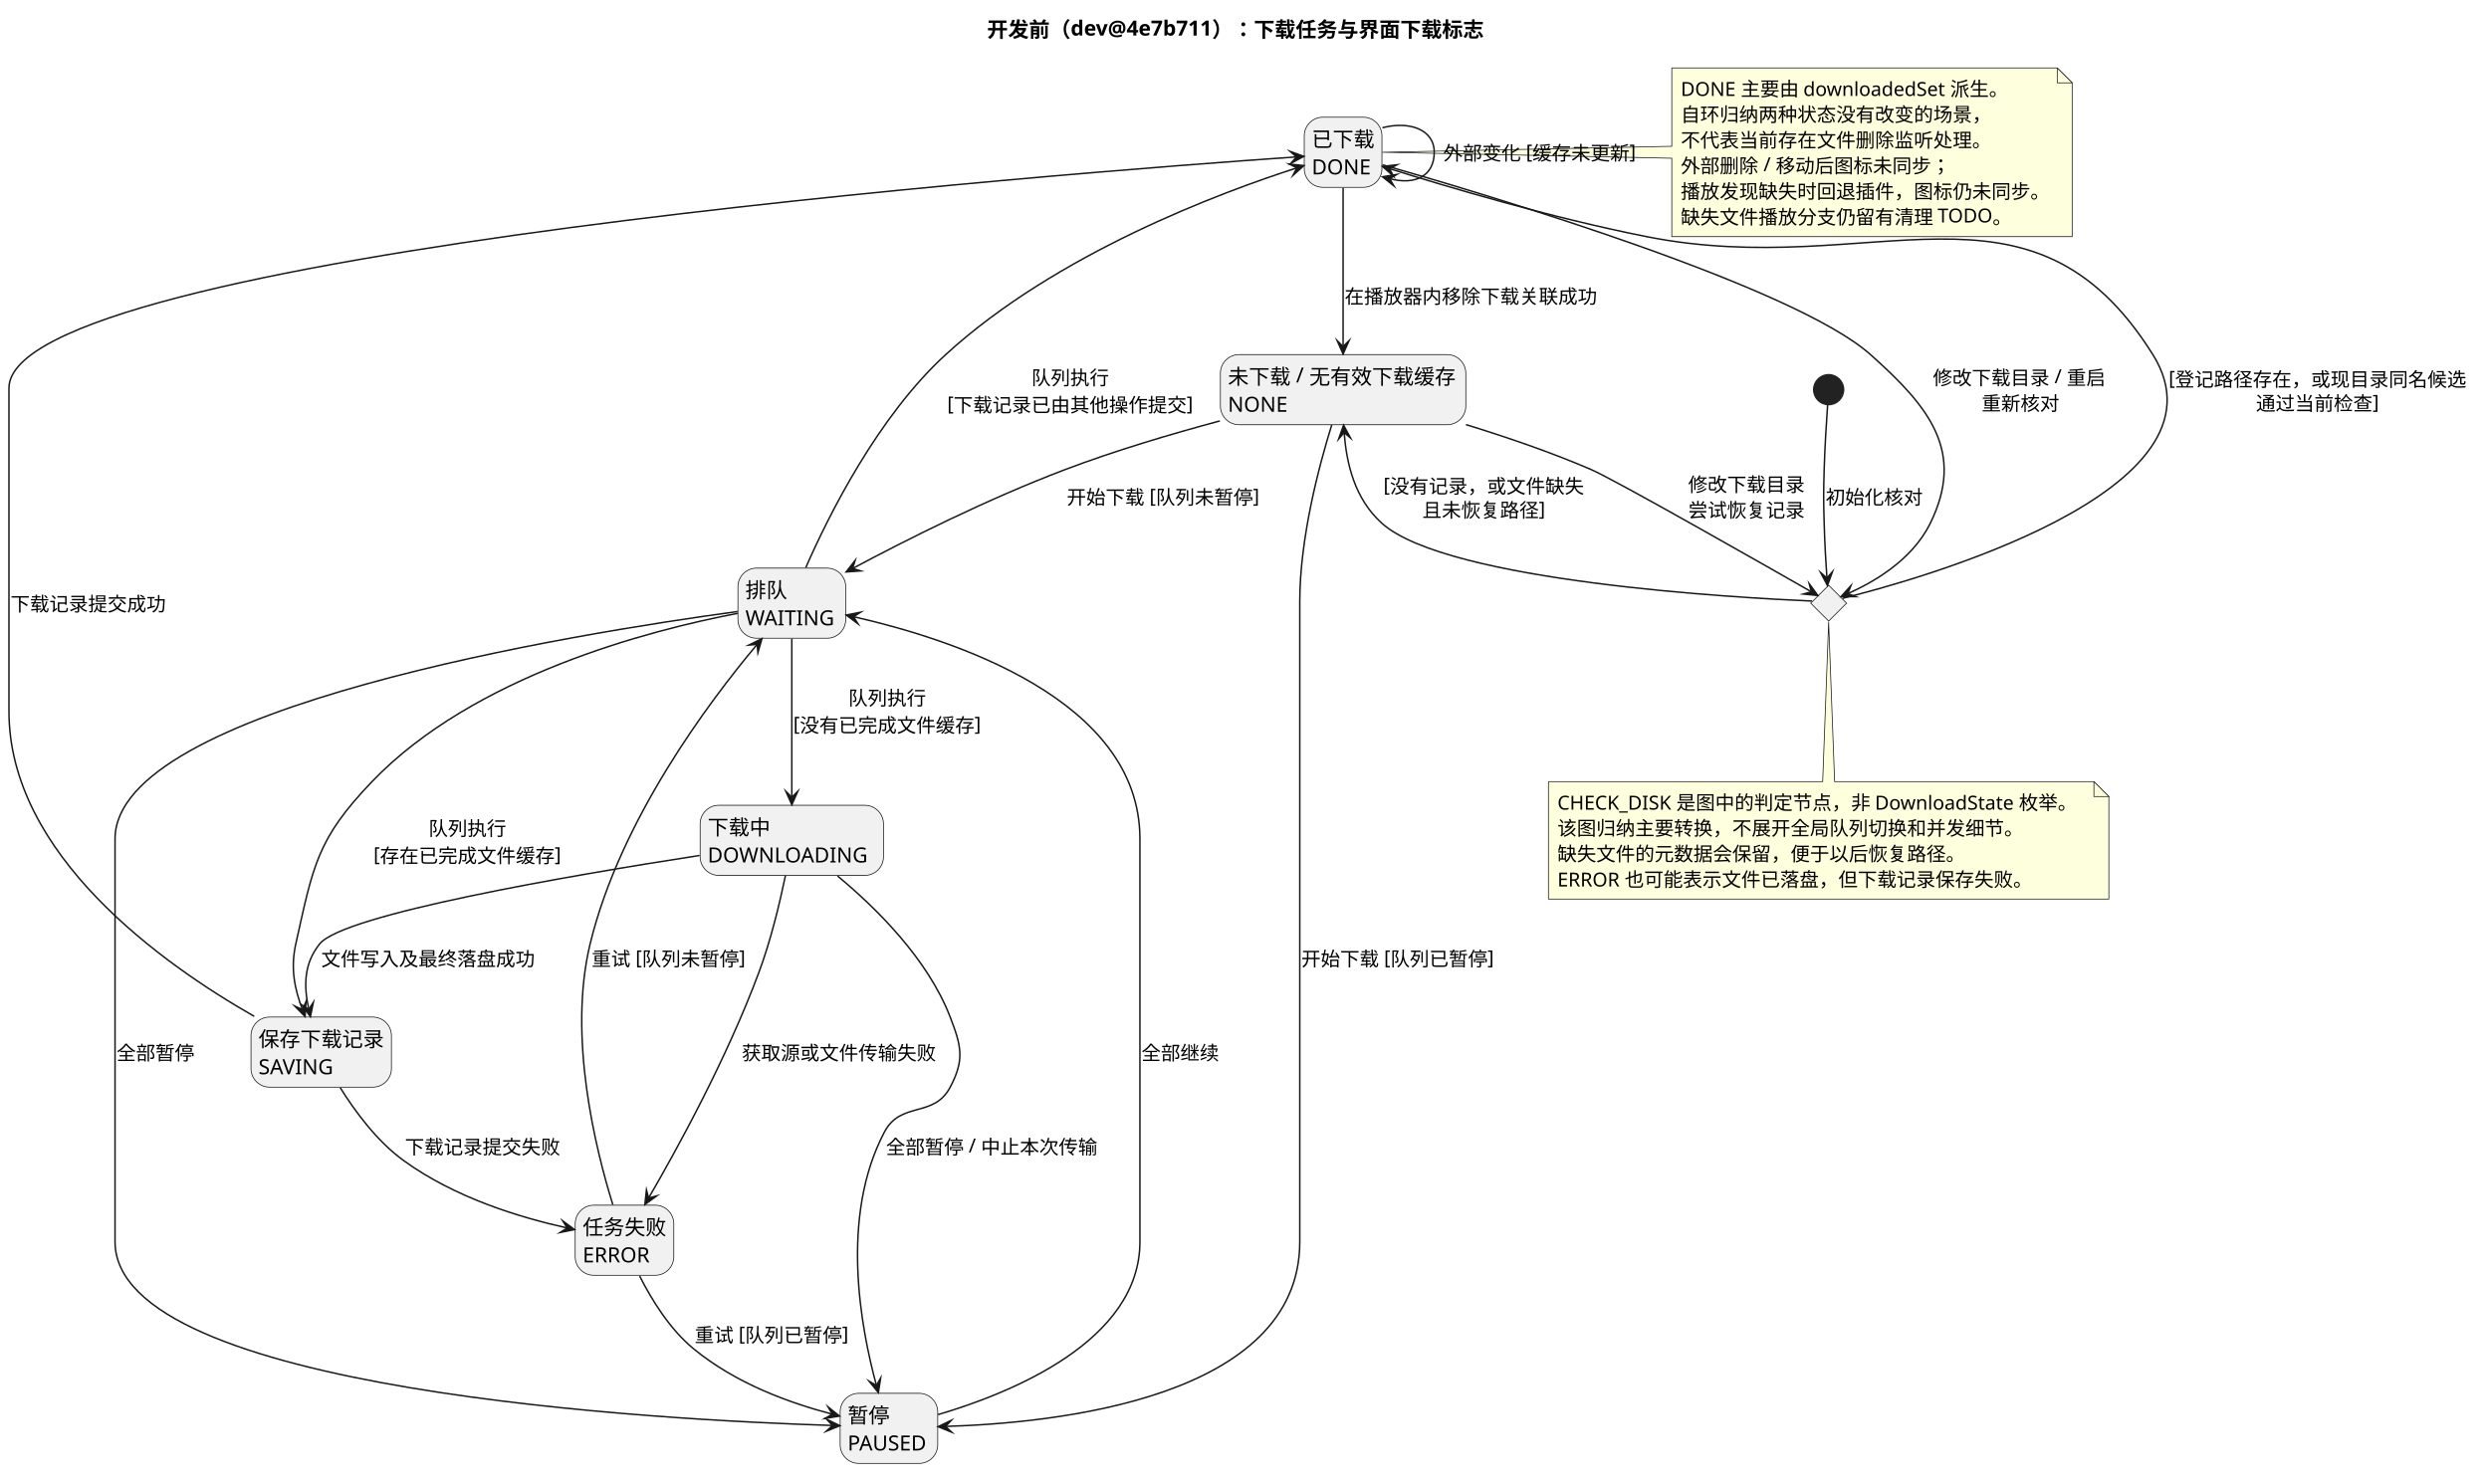
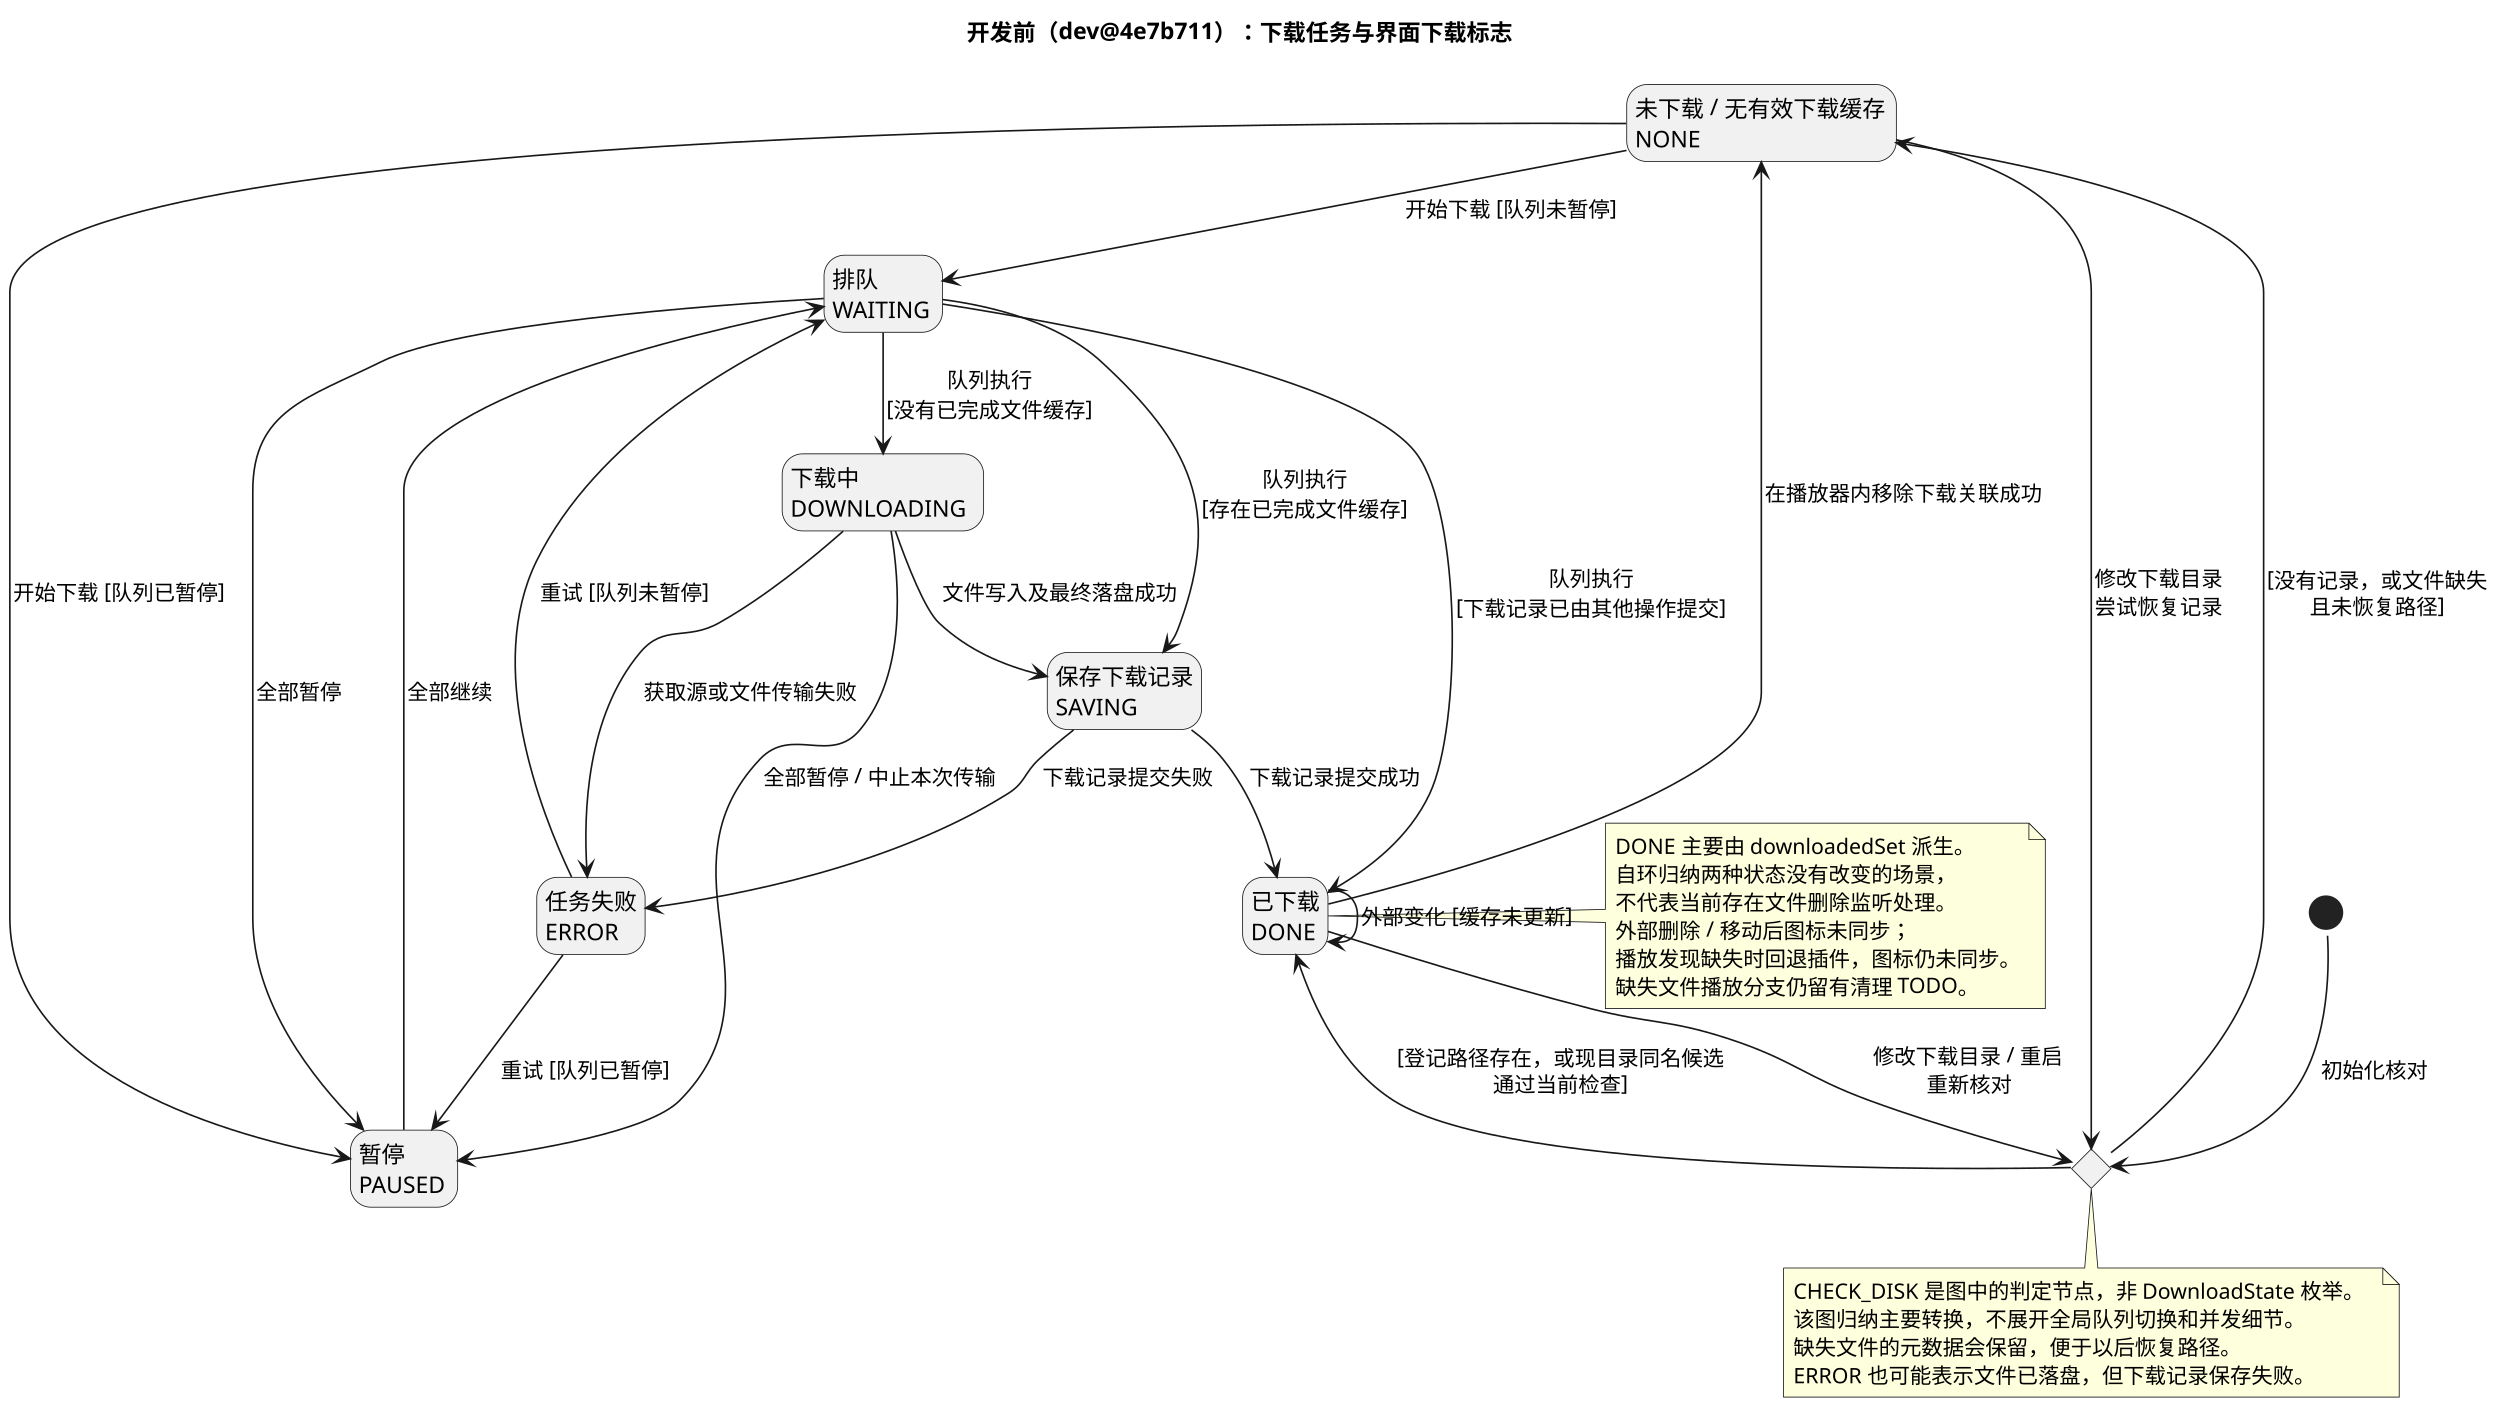
- <svg xmlns="http://www.w3.org/2000/svg" version="1.1" data-diagram-type="STATE" style="width:1666px;height:993px;background:#FFFFFF;" width="1666px" height="993px" viewBox="0 0 1666 993" zoomAndPan="magnify" preserveAspectRatio="none" contentStyleType="text/css">
+ <svg xmlns="http://www.w3.org/2000/svg" version="1.1" data-diagram-type="STATE" style="width:1523px;height:867px;background:#FFFFFF;" width="1523px" height="867px" viewBox="0 0 1523 867" zoomAndPan="magnify" preserveAspectRatio="none" contentStyleType="text/css">
  <defs />
  <g font-family="sans-serif" lengthAdjust="spacing">
    <g class="title" data-source-line="1">
-       <text x="660.66" y="24.813" fill="#000" font-size="14" textLength="338.591" font-weight="700" font-family="Microsoft YaHei">开发前（dev@4e7b711）：下载任务与界面下载标志</text>
+       <text x="588.875" y="24.813" fill="#000" font-size="14" textLength="338.591" font-weight="700" font-family="Microsoft YaHei">开发前（dev@4e7b711）：下载任务与界面下载标志</text>
    </g>
-     <rect x="816.87" y="237.418" width="164.267" height="46.955" fill="#F1F1F1" style="stroke:#181818;stroke-width:0.5;" rx="12.5" ry="12.5" />
-     <text x="821.87" y="257.231" fill="#000" font-size="14" textLength="154.267" font-family="Microsoft YaHei">未下载 / 无有效下载缓存</text>
-     <text x="821.87" y="275.709" fill="#000" font-size="14" textLength="41.87" font-family="Microsoft YaHei">NONE</text>
-     <rect x="493.93" y="380.378" width="72.146" height="46.955" fill="#F1F1F1" style="stroke:#181818;stroke-width:0.5;" rx="12.5" ry="12.5" />
-     <text x="498.93" y="400.191" fill="#000" font-size="14" textLength="28" font-family="Microsoft YaHei">排队</text>
-     <text x="498.93" y="418.669" fill="#000" font-size="14" textLength="62.146" font-family="Microsoft YaHei">WAITING</text>
-     <rect x="468.64" y="539.168" width="122.718" height="46.955" fill="#F1F1F1" style="stroke:#181818;stroke-width:0.5;" rx="12.5" ry="12.5" />
-     <text x="473.64" y="558.981" fill="#000" font-size="14" textLength="42" font-family="Microsoft YaHei">下载中</text>
-     <text x="473.64" y="577.459" fill="#000" font-size="14" textLength="112.718" font-family="Microsoft YaHei">DOWNLOADING</text>
-     <rect x="562.35" y="932.868" width="65.31" height="46.955" fill="#F1F1F1" style="stroke:#181818;stroke-width:0.5;" rx="12.5" ry="12.5" />
-     <text x="567.35" y="952.681" fill="#000" font-size="14" textLength="28" font-family="Microsoft YaHei">暂停</text>
-     <text x="567.35" y="971.159" fill="#000" font-size="14" textLength="55.31" font-family="Microsoft YaHei">PAUSED</text>
-     <rect x="168" y="680.958" width="94" height="46.955" fill="#F1F1F1" style="stroke:#181818;stroke-width:0.5;" rx="12.5" ry="12.5" />
-     <text x="173" y="700.771" fill="#000" font-size="14" textLength="84" font-family="Microsoft YaHei">保存下载记录</text>
-     <text x="173" y="719.249" fill="#000" font-size="14" textLength="53.307" font-family="Microsoft YaHei">SAVING</text>
-     <rect x="385" y="806.918" width="66" height="46.955" fill="#F1F1F1" style="stroke:#181818;stroke-width:0.5;" rx="12.5" ry="12.5" />
-     <text x="390" y="826.731" fill="#000" font-size="14" textLength="56" font-family="Microsoft YaHei">任务失败</text>
-     <text x="390" y="845.209" fill="#000" font-size="14" textLength="46.525" font-family="Microsoft YaHei">ERROR</text>
-     <rect x="873" y="78.468" width="52" height="46.955" fill="#F1F1F1" style="stroke:#181818;stroke-width:0.5;" rx="12.5" ry="12.5" />
-     <text x="878" y="98.281" fill="#000" font-size="14" textLength="42" font-family="Microsoft YaHei">已下载</text>
-     <text x="878" y="116.759" fill="#000" font-size="14" textLength="41.152" font-family="Microsoft YaHei">DONE</text>
+     <rect x="991" y="51.478" width="164.267" height="46.955" fill="#F1F1F1" style="stroke:#181818;stroke-width:0.5;" rx="12.5" ry="12.5" />
+     <text x="996" y="71.291" fill="#000" font-size="14" textLength="154.267" font-family="Microsoft YaHei">未下载 / 无有效下载缓存</text>
+     <text x="996" y="89.769" fill="#000" font-size="14" textLength="41.87" font-family="Microsoft YaHei">NONE</text>
+     <rect x="502" y="155.478" width="72.146" height="46.955" fill="#F1F1F1" style="stroke:#181818;stroke-width:0.5;" rx="12.5" ry="12.5" />
+     <text x="507" y="175.291" fill="#000" font-size="14" textLength="28" font-family="Microsoft YaHei">排队</text>
+     <text x="507" y="193.769" fill="#000" font-size="14" textLength="62.146" font-family="Microsoft YaHei">WAITING</text>
+     <rect x="476.5" y="276.478" width="122.718" height="46.955" fill="#F1F1F1" style="stroke:#181818;stroke-width:0.5;" rx="12.5" ry="12.5" />
+     <text x="481.5" y="296.291" fill="#000" font-size="14" textLength="42" font-family="Microsoft YaHei">下载中</text>
+     <text x="481.5" y="314.769" fill="#000" font-size="14" textLength="112.718" font-family="Microsoft YaHei">DOWNLOADING</text>
+     <rect x="213.5" y="688.478" width="65.31" height="46.955" fill="#F1F1F1" style="stroke:#181818;stroke-width:0.5;" rx="12.5" ry="12.5" />
+     <text x="218.5" y="708.291" fill="#000" font-size="14" textLength="28" font-family="Microsoft YaHei">暂停</text>
+     <text x="218.5" y="726.769" fill="#000" font-size="14" textLength="55.31" font-family="Microsoft YaHei">PAUSED</text>
+     <rect x="638" y="397.478" width="94" height="46.955" fill="#F1F1F1" style="stroke:#181818;stroke-width:0.5;" rx="12.5" ry="12.5" />
+     <text x="643" y="417.291" fill="#000" font-size="14" textLength="84" font-family="Microsoft YaHei">保存下载记录</text>
+     <text x="643" y="435.769" fill="#000" font-size="14" textLength="53.307" font-family="Microsoft YaHei">SAVING</text>
+     <rect x="327" y="534.478" width="66" height="46.955" fill="#F1F1F1" style="stroke:#181818;stroke-width:0.5;" rx="12.5" ry="12.5" />
+     <text x="332" y="554.291" fill="#000" font-size="14" textLength="56" font-family="Microsoft YaHei">任务失败</text>
+     <text x="332" y="572.769" fill="#000" font-size="14" textLength="46.525" font-family="Microsoft YaHei">ERROR</text>
+     <rect x="757" y="534.478" width="52" height="46.955" fill="#F1F1F1" style="stroke:#181818;stroke-width:0.5;" rx="12.5" ry="12.5" />
+     <text x="762" y="554.291" fill="#000" font-size="14" textLength="42" font-family="Microsoft YaHei">已下载</text>
+     <text x="762" y="572.769" fill="#000" font-size="14" textLength="41.152" font-family="Microsoft YaHei">DONE</text>
    <g class="entity" data-qualified-name="CHECK_DISK" id="ent0008">
-       <polygon points="1224,391.858,1236,403.858,1224,415.858,1212,403.858,1224,391.858" fill="#F1F1F1" style="stroke:#181818;stroke-width:0.5;stroke-linejoin:miter;stroke-miterlimit:10;" />
+       <polygon points="1274,699.978,1286,711.978,1274,723.978,1262,711.978,1274,699.978" fill="#F1F1F1" style="stroke:#181818;stroke-width:0.5;stroke-linejoin:miter;stroke-miterlimit:10;" />
    </g>
    <g class="start_entity" data-qualified-name=".start." id="ent0009" data-source-line="14">
-       <ellipse cx="1224" cy="260.898" rx="10" ry="10" fill="#222" style="stroke:#222;stroke-width:1;" />
+       <ellipse cx="1417" cy="555.978" rx="10" ry="10" fill="#222" style="stroke:#222;stroke-width:1;" />
    </g>
    <g class="entity" data-qualified-name="GMN31" id="ent0032" data-source-line="37">
-       <path d="M1119,45.478 L1119,97.948 L925.27,101.948 L1119,105.948 L1119,158.424 A0,0 0 0 0 1119,158.424 L1387,158.424 A0,0 0 0 0 1387,158.424 L1387,55.478 L1377,45.478 L1119,45.478 A0,0 0 0 0 1119,45.478" style="stroke:#181818;stroke-width:0.5;" fill="#FEFFDD" />
-       <path d="M1377,45.478 L1377,55.478 L1387,55.478 L1377,45.478" style="stroke:#181818;stroke-width:0.5;" fill="#FEFFDD" />
-       <text x="1125" y="64.233" fill="#000" font-size="13" textLength="225.247" font-family="Microsoft YaHei">DONE 主要由 downloadedSet 派生。</text>
-       <text x="1125" y="81.391" fill="#000" font-size="13" textLength="208" font-family="Microsoft YaHei">自环归纳两种状态没有改变的场景，</text>
-       <text x="1125" y="98.548" fill="#000" font-size="13" textLength="208" font-family="Microsoft YaHei">不代表当前存在文件删除监听处理。</text>
-       <text x="1125" y="115.706" fill="#000" font-size="13" textLength="182.248" font-family="Microsoft YaHei">外部删除 / 移动后图标未同步；</text>
-       <text x="1125" y="132.864" fill="#000" font-size="13" textLength="247" font-family="Microsoft YaHei">播放发现缺失时回退插件，图标仍未同步。</text>
-       <text x="1125" y="150.021" fill="#000" font-size="13" textLength="224.39" font-family="Microsoft YaHei">缺失文件播放分支仍留有清理 TODO。</text>
+       <path d="M978,501.478 L978,553.978 L809.024,557.978 L978,561.978 L978,614.424 A0,0 0 0 0 978,614.424 L1246,614.424 A0,0 0 0 0 1246,614.424 L1246,511.478 L1236,501.478 L978,501.478 A0,0 0 0 0 978,501.478" style="stroke:#181818;stroke-width:0.5;" fill="#FEFFDD" />
+       <path d="M1236,501.478 L1236,511.478 L1246,511.478 L1236,501.478" style="stroke:#181818;stroke-width:0.5;" fill="#FEFFDD" />
+       <text x="984" y="520.233" fill="#000" font-size="13" textLength="225.247" font-family="Microsoft YaHei">DONE 主要由 downloadedSet 派生。</text>
+       <text x="984" y="537.391" fill="#000" font-size="13" textLength="208" font-family="Microsoft YaHei">自环归纳两种状态没有改变的场景，</text>
+       <text x="984" y="554.548" fill="#000" font-size="13" textLength="208" font-family="Microsoft YaHei">不代表当前存在文件删除监听处理。</text>
+       <text x="984" y="571.706" fill="#000" font-size="13" textLength="182.248" font-family="Microsoft YaHei">外部删除 / 移动后图标未同步；</text>
+       <text x="984" y="588.864" fill="#000" font-size="13" textLength="247" font-family="Microsoft YaHei">播放发现缺失时回退插件，图标仍未同步。</text>
+       <text x="984" y="606.021" fill="#000" font-size="13" textLength="224.39" font-family="Microsoft YaHei">缺失文件播放分支仍留有清理 TODO。</text>
    </g>
    <g class="entity" data-qualified-name="GMN34" id="ent0035" data-source-line="46">
-       <path d="M1036.44,523.328 L1036.44,601.958 A0,0 0 0 0 1036.44,601.958 L1411.55,601.958 A0,0 0 0 0 1411.55,601.958 L1411.55,533.328 L1401.55,523.328 L1228,523.328 L1224,416.388 L1220,523.328 L1036.44,523.328 A0,0 0 0 0 1036.44,523.328" style="stroke:#181818;stroke-width:0.5;" fill="#FEFFDD" />
-       <path d="M1401.55,523.328 L1401.55,533.328 L1411.55,533.328 L1401.55,523.328" style="stroke:#181818;stroke-width:0.5;" fill="#FEFFDD" />
-       <text x="1042.44" y="542.083" fill="#000" font-size="13" textLength="354.11" font-family="Microsoft YaHei">CHECK_DISK 是图中的判定节点，非 DownloadState 枚举。</text>
-       <text x="1042.44" y="559.241" fill="#000" font-size="13" textLength="312" font-family="Microsoft YaHei">该图归纳主要转换，不展开全局队列切换和并发细节。</text>
-       <text x="1042.44" y="576.398" fill="#000" font-size="13" textLength="273" font-family="Microsoft YaHei">缺失文件的元数据会保留，便于以后恢复路径。</text>
-       <text x="1042.44" y="593.556" fill="#000" font-size="13" textLength="320.049" font-family="Microsoft YaHei">ERROR 也可能表示文件已落盘，但下载记录保存失败。</text>
+       <path d="M1086.5,772.478 L1086.5,851.108 A0,0 0 0 0 1086.5,851.108 L1461.61,851.108 A0,0 0 0 0 1461.61,851.108 L1461.61,782.478 L1451.61,772.478 L1278,772.478 L1274,724.219 L1270,772.478 L1086.5,772.478 A0,0 0 0 0 1086.5,772.478" style="stroke:#181818;stroke-width:0.5;" fill="#FEFFDD" />
+       <path d="M1451.61,772.478 L1451.61,782.478 L1461.61,782.478 L1451.61,772.478" style="stroke:#181818;stroke-width:0.5;" fill="#FEFFDD" />
+       <text x="1092.5" y="791.233" fill="#000" font-size="13" textLength="354.11" font-family="Microsoft YaHei">CHECK_DISK 是图中的判定节点，非 DownloadState 枚举。</text>
+       <text x="1092.5" y="808.391" fill="#000" font-size="13" textLength="312" font-family="Microsoft YaHei">该图归纳主要转换，不展开全局队列切换和并发细节。</text>
+       <text x="1092.5" y="825.548" fill="#000" font-size="13" textLength="273" font-family="Microsoft YaHei">缺失文件的元数据会保留，便于以后恢复路径。</text>
+       <text x="1092.5" y="842.706" fill="#000" font-size="13" textLength="320.049" font-family="Microsoft YaHei">ERROR 也可能表示文件已落盘，但下载记录保存失败。</text>
    </g>
-     <g class="link" data-entity-1="ent0009" data-entity-2="ent0008" id="lnk10" data-source-line="14" data-link-type="dependency">
-       <path d="M1223.31,271.178 C1222.57,281.668 1221.43,299.238 1221,314.378 C1220.54,330.368 1220.54,334.388 1221,350.378 C1221.41,364.788 1222.112,376.41 1222.852,387.02" style="stroke:#181818;stroke-width:1;" fill="none" id="*start*-to-CHECK_DISK" />
-       <polygon points="1223.2,392.008,1226.564,382.751,1222.852,387.02,1218.584,383.308,1223.2,392.008" fill="#181818" style="stroke:#181818;stroke-width:1;stroke-linejoin:miter;stroke-miterlimit:10;" />
-       <text x="1222" y="337.633" fill="#000" font-size="13" textLength="65" font-family="Microsoft YaHei">初始化核对</text>
+     <g class="link" data-entity-1="ent0009" data-entity-2="ent0008" id="lnk10" data-link-type="dependency">
+       <polygon points="1286.23,710.589,1295.455,714.039,1291.221,710.287,1294.972,706.053,1286.23,710.589" fill="#181818" style="stroke:#181818;stroke-width:1;stroke-linejoin:miter;stroke-miterlimit:10;" />
+       <path d="M1417.934,570.04 C1419.16,592.04 1418.674,641.638 1393,670.478 C1364.704,702.263 1315.46,708.822 1291.221,710.287" style="stroke:#181818;stroke-width:1;" fill="none" />
+       <text x="1414" y="656.733" fill="#000" font-size="13" textLength="65" font-family="Microsoft YaHei">初始化核对</text>
    </g>
-     <g class="link" data-entity-1="ent0008" data-entity-2="ent0007" id="lnk11" data-source-line="15" data-link-type="dependency">
-       <path d="M1233.28,400.638 C1281.41,388.668 1498.33,328.958 1441,237.418 C1358.88,106.308 1253.74,188.558 1102,158.418 C1037.68,145.648 968.52,125.007 930.09,112.927" style="stroke:#181818;stroke-width:1;" fill="none" id="CHECK_DISK-to-DONE" />
-       <polygon points="925.32,111.428,932.706,117.942,930.09,112.927,935.105,110.31,925.32,111.428" fill="#181818" style="stroke:#181818;stroke-width:1;stroke-linejoin:miter;stroke-miterlimit:10;" />
-       <text x="1451.57" y="257.653" fill="#000" font-size="13" textLength="199.342" font-family="Microsoft YaHei">[登记路径存在，或现目录同名候选</text>
-       <text x="1510.07" y="274.811" fill="#000" font-size="13" textLength="82.342" font-family="Microsoft YaHei">通过当前检查]</text>
+     <g class="link" data-entity-1="ent0008" data-entity-2="ent0007" id="lnk11" data-link-type="dependency">
+       <polygon points="789.567,581.798,788.655,591.604,791.166,586.535,796.235,589.046,789.567,581.798" fill="#181818" style="stroke:#181818;stroke-width:1;stroke-linejoin:miter;stroke-miterlimit:10;" />
+       <path d="M1261.608,711.272 C1199.255,712.537 920.021,715.567 849,670.478 C816.906,650.102 800.022,612.773 791.166,586.535" style="stroke:#181818;stroke-width:1;" fill="none" />
+       <text x="851" y="648.233" fill="#000" font-size="13" textLength="199.342" font-family="Microsoft YaHei">[登记路径存在，或现目录同名候选</text>
+       <text x="909.5" y="665.391" fill="#000" font-size="13" textLength="82.342" font-family="Microsoft YaHei">通过当前检查]</text>
    </g>
-     <g class="link" data-entity-1="ent0007" data-entity-2="ent0008" id="lnk28" data-source-line="32" data-link-type="dependency">
-       <path d="M925.41,110.348 C998.41,131.198 1200.89,191.888 1252,237.418 C1291.77,272.848 1315.49,302.578 1292,350.378 C1279.37,376.078 1252.012,390.724 1236.832,397.444" style="stroke:#181818;stroke-width:1;" fill="none" id="DONE-to-CHECK_DISK" />
-       <polygon points="1232.26,399.468,1242.109,399.482,1236.832,397.444,1238.87,392.167,1232.26,399.468" fill="#181818" style="stroke:#181818;stroke-width:1;stroke-linejoin:miter;stroke-miterlimit:10;" />
-       <text x="1293.78" y="257.653" fill="#000" font-size="13" textLength="117.248" font-family="Microsoft YaHei">修改下载目录 / 重启</text>
-       <text x="1326.404" y="274.811" fill="#000" font-size="13" textLength="52" font-family="Microsoft YaHei">重新核对</text>
+     <g class="link" data-entity-1="ent0008" data-entity-2="ent0001" id="lnk12" data-link-type="dependency">
+       <polygon points="1155.002,86.917,1163.261,92.283,1159.94,87.704,1164.52,84.383,1155.002,86.917" fill="#181818" style="stroke:#181818;stroke-width:1;stroke-linejoin:miter;stroke-miterlimit:10;" />
+       <path d="M1286.045,702.189 C1313.625,680.948 1379,623.765 1379,558.978 C1379,177.978 1379,177.978 1379,177.978 C1379,130.659 1250.581,102.15 1159.94,87.704" style="stroke:#181818;stroke-width:1;" fill="none" />
+       <text x="1381" y="357.233" fill="#000" font-size="13" textLength="134.342" font-family="Microsoft YaHei">[没有记录，或文件缺失</text>
+       <text x="1407" y="374.391" fill="#000" font-size="13" textLength="82.342" font-family="Microsoft YaHei">且未恢复路径]</text>
    </g>
-     <g class="link" data-entity-1="ent0008" data-entity-2="ent0001" id="lnk12" data-source-line="16" data-link-type="dependency">
-       <path d="M1212.89,402.428 C1164.05,400.338 968.91,389.628 925,350.378 C906.5,333.838 901.254,309.873 899.694,289.613" style="stroke:#181818;stroke-width:1;" fill="none" id="CHECK_DISK-to-NONE" />
-       <polygon points="899.31,284.628,896.013,293.908,899.694,289.613,903.989,293.294,899.31,284.628" fill="#181818" style="stroke:#181818;stroke-width:1;stroke-linejoin:miter;stroke-miterlimit:10;" />
-       <text x="926" y="329.133" fill="#000" font-size="13" textLength="134.342" font-family="Microsoft YaHei">[没有记录，或文件缺失</text>
-       <text x="952" y="346.291" fill="#000" font-size="13" textLength="82.342" font-family="Microsoft YaHei">且未恢复路径]</text>
+     <g class="link" data-entity-1="ent0001" data-entity-2="ent0002" id="lnk13" data-link-type="dependency">
+       <polygon points="574.154,171.085,583.744,173.328,579.066,170.148,582.246,165.47,574.154,171.085" fill="#181818" style="stroke:#181818;stroke-width:1;stroke-linejoin:miter;stroke-miterlimit:10;" />
+       <path d="M990.871,91.636 C872.534,114.197 663.893,153.976 579.066,170.148" style="stroke:#181818;stroke-width:1;" fill="none" />
+       <text x="856" y="132.233" fill="#000" font-size="13" textLength="129.53" font-family="Microsoft YaHei">开始下载 [队列未暂停]</text>
    </g>
-     <g class="link" data-entity-1="ent0001" data-entity-2="ent0008" id="lnk29" data-source-line="33" data-link-type="dependency">
-       <path d="M981.25,284.308 C1008.35,292.638 1038.35,302.888 1065,314.378 C1081.03,321.288 1183.538,379.727 1212.458,396.247" style="stroke:#181818;stroke-width:1;" fill="none" id="NONE-to-CHECK_DISK" />
-       <polygon points="1216.8,398.728,1210.969,390.79,1212.458,396.247,1207.001,397.737,1216.8,398.728" fill="#181818" style="stroke:#181818;stroke-width:1;stroke-linejoin:miter;stroke-miterlimit:10;" />
-       <text x="1129.99" y="329.133" fill="#000" font-size="13" textLength="78" font-family="Microsoft YaHei">修改下载目录</text>
-       <text x="1129.99" y="346.291" fill="#000" font-size="13" textLength="78" font-family="Microsoft YaHei">尝试恢复记录</text>
+     <g class="link" data-entity-1="ent0001" data-entity-2="ent0004" id="lnk14" data-link-type="dependency">
+       <polygon points="213.383,705.914,205.268,700.332,208.467,704.997,203.802,708.196,213.383,705.914" fill="#181818" style="stroke:#181818;stroke-width:1;stroke-linejoin:miter;stroke-miterlimit:10;" />
+       <path d="M990.605,75.247 C740.33,74.106 6,79.177 6,177.978 C6,177.978 6,177.978 6,558.978 C6,656.015 142.847,692.762 208.467,704.997" style="stroke:#181818;stroke-width:1;" fill="none" />
+       <text x="8" y="365.733" fill="#000" font-size="13" textLength="129.53" font-family="Microsoft YaHei">开始下载 [队列已暂停]</text>
    </g>
-     <g class="link" data-entity-1="ent0001" data-entity-2="ent0002" id="lnk13" data-source-line="17" data-link-type="dependency">
-       <path d="M816.51,281.838 C783.86,290.598 746.25,301.758 713,314.378 C660.54,334.278 607.063,361.237 570.723,380.597" style="stroke:#181818;stroke-width:1;" fill="none" id="NONE-to-WAITING" />
-       <polygon points="566.31,382.948,576.134,382.246,570.723,380.597,572.372,375.186,566.31,382.948" fill="#181818" style="stroke:#181818;stroke-width:1;stroke-linejoin:miter;stroke-miterlimit:10;" />
-       <text x="714" y="337.633" fill="#000" font-size="13" textLength="129.53" font-family="Microsoft YaHei">开始下载 [队列未暂停]</text>
+     <g class="link" data-entity-1="ent0002" data-entity-2="ent0003" id="lnk15" data-link-type="dependency">
+       <polygon points="538,276.399,542,267.399,538,271.399,534,267.399,538,276.399" fill="#181818" style="stroke:#181818;stroke-width:1;stroke-linejoin:miter;stroke-miterlimit:10;" />
+       <path d="M538,202.641 C538,223.815 538,250.252 538,271.399" style="stroke:#181818;stroke-width:1;" fill="none" />
+       <text x="576.842" y="236.233" fill="#000" font-size="13" textLength="52" font-family="Microsoft YaHei">队列执行</text>
+       <text x="540" y="253.391" fill="#000" font-size="13" textLength="125.684" font-family="Microsoft YaHei">[没有已完成文件缓存]</text>
    </g>
-     <g class="link" data-entity-1="ent0001" data-entity-2="ent0004" id="lnk14" data-source-line="18" data-link-type="dependency">
-       <path d="M891.38,284.558 C882.79,312.158 870,360.378 870,402.858 C870,402.858 870,402.858 870,831.398 C870,936.528 705.888,952.846 632.898,955.056" style="stroke:#181818;stroke-width:1;" fill="none" id="NONE-to-PAUSED" />
-       <polygon points="627.9,955.208,637.017,958.933,632.898,955.056,636.775,950.937,627.9,955.208" fill="#181818" style="stroke:#181818;stroke-width:1;stroke-linejoin:miter;stroke-miterlimit:10;" />
-       <text x="871" y="646.713" fill="#000" font-size="13" textLength="129.53" font-family="Microsoft YaHei">开始下载 [队列已暂停]</text>
+     <g class="link" data-entity-1="ent0002" data-entity-2="ent0005" id="lnk16" data-link-type="dependency">
+       <polygon points="708.595,397.353,717.303,392.752,711.686,393.423,711.016,387.806,708.595,397.353" fill="#181818" style="stroke:#181818;stroke-width:1;stroke-linejoin:miter;stroke-miterlimit:10;" />
+       <path d="M574.122,182.48 C603.559,186.324 644.459,196.03 671,220.478 C725.293,270.489 744.255,310.116 719,379.478 C716.676,385.861 715.945,388.008 711.686,393.423" style="stroke:#181818;stroke-width:1;" fill="none" />
+       <text x="768.842" y="296.733" fill="#000" font-size="13" textLength="52" font-family="Microsoft YaHei">队列执行</text>
+       <text x="732" y="313.891" fill="#000" font-size="13" textLength="125.684" font-family="Microsoft YaHei">[存在已完成文件缓存]</text>
    </g>
-     <g class="link" data-entity-1="ent0002" data-entity-2="ent0003" id="lnk15" data-source-line="19" data-link-type="dependency">
-       <path d="M530,427.658 C530,457.378 530,504.078 530,533.818" style="stroke:#181818;stroke-width:1;" fill="none" id="WAITING-to-DOWNLOADING" />
-       <polygon points="530,538.818,534,529.818,530,533.818,526,529.818,530,538.818" fill="#181818" style="stroke:#181818;stroke-width:1;stroke-linejoin:miter;stroke-miterlimit:10;" />
-       <text x="567.842" y="472.083" fill="#000" font-size="13" textLength="52" font-family="Microsoft YaHei">队列执行</text>
-       <text x="531" y="489.241" fill="#000" font-size="13" textLength="125.684" font-family="Microsoft YaHei">[没有已完成文件缓存]</text>
+     <g class="link" data-entity-1="ent0002" data-entity-2="ent0007" id="lnk17" data-link-type="dependency">
+       <polygon points="809.262,543.52,819.046,542.395,813.569,540.981,814.983,535.504,809.262,543.52" fill="#181818" style="stroke:#181818;stroke-width:1;stroke-linejoin:miter;stroke-miterlimit:10;" />
+       <path d="M574.261,185.251 C651.515,197.307 828.138,229.512 863,276.478 C890.438,313.441 890.502,441.778 871,483.478 C858.35,510.524 834.619,528.571 813.569,540.981" style="stroke:#181818;stroke-width:1;" fill="none" />
+       <text x="943.342" y="357.233" fill="#000" font-size="13" textLength="52" font-family="Microsoft YaHei">队列执行</text>
+       <text x="887" y="374.391" fill="#000" font-size="13" textLength="164.684" font-family="Microsoft YaHei">[下载记录已由其他操作提交]</text>
    </g>
-     <g class="link" data-entity-1="ent0002" data-entity-2="ent0005" id="lnk16" data-source-line="20" data-link-type="dependency">
-       <path d="M493.76,410.658 C434.64,421.948 317.21,452.308 249,523.328 C212.05,561.798 209.61,579.908 198,631.958 C194.36,648.268 197.131,661.931 202.431,675.941" style="stroke:#181818;stroke-width:1;" fill="none" id="WAITING-to-SAVING" />
-       <polygon points="204.2,680.618,204.757,670.784,202.431,675.941,197.274,673.615,204.2,680.618" fill="#181818" style="stroke:#181818;stroke-width:1;stroke-linejoin:miter;stroke-miterlimit:10;" />
-       <text x="286.842" y="559.403" fill="#000" font-size="13" textLength="52" font-family="Microsoft YaHei">队列执行</text>
-       <text x="250" y="576.561" fill="#000" font-size="13" textLength="125.684" font-family="Microsoft YaHei">[存在已完成文件缓存]</text>
+     <g class="link" data-entity-1="ent0002" data-entity-2="ent0004" id="lnk18" data-link-type="dependency">
+       <polygon points="221.346,688.306,217.878,679.088,217.836,684.745,212.179,684.704,221.346,688.306" fill="#181818" style="stroke:#181818;stroke-width:1;stroke-linejoin:miter;stroke-miterlimit:10;" />
+       <path d="M501.861,181.844 C431.464,185.952 278.755,197.307 232,220.478 C187.931,242.316 154,249.794 154,298.978 C154,298.978 154,298.978 154,558.978 C154,611.108 190.585,657.091 217.836,684.745" style="stroke:#181818;stroke-width:1;" fill="none" />
+       <text x="156" y="426.233" fill="#000" font-size="13" textLength="52" font-family="Microsoft YaHei">全部暂停</text>
    </g>
-     <g class="link" data-entity-1="ent0002" data-entity-2="ent0007" id="lnk17" data-source-line="21" data-link-type="dependency">
-       <path d="M539.33,380.078 C554.5,345.428 587.44,279.098 633,237.418 C707.07,169.658 816.872,128.913 868.022,112.403" style="stroke:#181818;stroke-width:1;" fill="none" id="WAITING-to-DONE" />
-       <polygon points="872.78,110.868,862.986,109.825,868.022,112.403,865.444,117.439,872.78,110.868" fill="#181818" style="stroke:#181818;stroke-width:1;stroke-linejoin:miter;stroke-miterlimit:10;" />
-       <text x="690.342" y="257.653" fill="#000" font-size="13" textLength="52" font-family="Microsoft YaHei">队列执行</text>
-       <text x="634" y="274.811" fill="#000" font-size="13" textLength="164.684" font-family="Microsoft YaHei">[下载记录已由其他操作提交]</text>
+     <g class="link" data-entity-1="ent0003" data-entity-2="ent0004" id="lnk19" data-link-type="dependency">
+       <polygon points="278.772,707.165,288.217,709.956,283.729,706.513,287.173,702.025,278.772,707.165" fill="#181818" style="stroke:#181818;stroke-width:1;stroke-linejoin:miter;stroke-miterlimit:10;" />
+       <path d="M542.841,323.52 C548.087,354.485 552.301,410.226 524,444.478 C505.995,466.268 482.425,441.942 463,462.478 C397.735,531.475 480.983,603.146 414,670.478 C395.274,689.301 327.088,700.803 283.729,706.513" style="stroke:#181818;stroke-width:1;" fill="none" />
+       <text x="465" y="478.233" fill="#000" font-size="13" textLength="143.248" font-family="Microsoft YaHei">全部暂停 / 中止本次传输</text>
    </g>
-     <g class="link" data-entity-1="ent0002" data-entity-2="ent0004" id="lnk18" data-source-line="22" data-link-type="dependency">
-       <path d="M493.69,409.438 C386.2,424.028 77,473.638 77,561.648 C77,561.648 77,561.648 77,831.398 C77,931.608 443.342,950.83 557.202,954.41" style="stroke:#181818;stroke-width:1;" fill="none" id="WAITING-to-PAUSED" />
-       <polygon points="562.2,954.568,553.33,950.287,557.202,954.41,553.079,958.283,562.2,954.568" fill="#181818" style="stroke:#181818;stroke-width:1;stroke-linejoin:miter;stroke-miterlimit:10;" />
-       <text x="78" y="709.693" fill="#000" font-size="13" textLength="52" font-family="Microsoft YaHei">全部暂停</text>
+     <g class="link" data-entity-1="ent0004" data-entity-2="ent0002" id="lnk20" data-link-type="dependency">
+       <polygon points="501.902,186.77,492.29,184.625,497.001,187.757,493.869,192.467,501.902,186.77" fill="#181818" style="stroke:#181818;stroke-width:1;stroke-linejoin:miter;stroke-miterlimit:10;" />
+       <path d="M246,688.316 C246,658.613 246,604.894 246,558.978 C246,298.978 246,298.978 246,298.978 C246,244.303 418.876,203.487 497.001,187.757" style="stroke:#181818;stroke-width:1;" fill="none" />
+       <text x="248" y="426.233" fill="#000" font-size="13" textLength="52" font-family="Microsoft YaHei">全部继续</text>
    </g>
-     <g class="link" data-entity-1="ent0004" data-entity-2="ent0002" id="lnk20" data-source-line="24" data-link-type="dependency">
-       <path d="M627.79,947.158 C676.68,932.758 763,897.908 763,831.398 C763,561.648 763,561.648 763,561.648 C763,468.028 636.816,427.753 571.286,412.903" style="stroke:#181818;stroke-width:1;" fill="none" id="PAUSED-to-WAITING" />
-       <polygon points="566.41,411.798,574.303,417.688,571.286,412.903,576.071,409.886,566.41,411.798" fill="#181818" style="stroke:#181818;stroke-width:1;stroke-linejoin:miter;stroke-miterlimit:10;" />
-       <text x="764" y="709.693" fill="#000" font-size="13" textLength="52" font-family="Microsoft YaHei">全部继续</text>
+     <g class="link" data-entity-1="ent0003" data-entity-2="ent0005" id="lnk21" data-link-type="dependency">
+       <polygon points="637.814,412.094,630.114,405.955,632.976,410.834,628.097,413.696,637.814,412.094" fill="#181818" style="stroke:#181818;stroke-width:1;stroke-linejoin:miter;stroke-miterlimit:10;" />
+       <path d="M545.505,323.54 C552.633,343.786 563.494,371.504 572,379.478 C590.017,396.367 610.728,405.038 632.976,410.834" style="stroke:#181818;stroke-width:1;" fill="none" />
+       <text x="574" y="365.733" fill="#000" font-size="13" textLength="143" font-family="Microsoft YaHei">文件写入及最终落盘成功</text>
    </g>
-     <g class="link" data-entity-1="ent0003" data-entity-2="ent0004" id="lnk19" data-source-line="23" data-link-type="dependency">
-       <path d="M560.6,586.508 C586.23,607.738 620.96,641.898 636,680.958 C643.5,700.438 645.75,709.468 636,727.918 C624.94,748.848 603.06,736.988 592,757.918 C562.05,814.598 576.138,888.993 586.628,927.583" style="stroke:#181818;stroke-width:1;" fill="none" id="DOWNLOADING-to-PAUSED" />
-       <polygon points="587.94,932.408,589.439,922.673,586.628,927.583,581.719,924.772,587.94,932.408" fill="#181818" style="stroke:#181818;stroke-width:1;stroke-linejoin:miter;stroke-miterlimit:10;" />
-       <text x="593" y="772.673" fill="#000" font-size="13" textLength="143.248" font-family="Microsoft YaHei">全部暂停 / 中止本次传输</text>
+     <g class="link" data-entity-1="ent0003" data-entity-2="ent0006" id="lnk22" data-link-type="dependency">
+       <polygon points="357.783,534.262,361.241,525.04,357.486,529.271,353.255,525.516,357.783,534.262" fill="#181818" style="stroke:#181818;stroke-width:1;stroke-linejoin:miter;stroke-miterlimit:10;" />
+       <path d="M513.637,323.609 C494.274,340.693 465.897,363.794 438,379.478 C418.139,390.643 404.66,380.036 390,397.478 C357.095,436.626 355.471,495.446 357.486,529.271" style="stroke:#181818;stroke-width:1;" fill="none" />
+       <text x="392" y="426.233" fill="#000" font-size="13" textLength="130" font-family="Microsoft YaHei">获取源或文件传输失败</text>
    </g>
-     <g class="link" data-entity-1="ent0003" data-entity-2="ent0005" id="lnk21" data-source-line="25" data-link-type="dependency">
-       <path d="M468.27,572.768 C380.89,586.298 229.93,612.228 214,631.958 C203.17,645.388 203.315,660.424 206.705,675.824" style="stroke:#181818;stroke-width:1;" fill="none" id="DOWNLOADING-to-SAVING" />
-       <polygon points="207.78,680.708,209.752,671.058,206.705,675.824,201.939,672.778,207.78,680.708" fill="#181818" style="stroke:#181818;stroke-width:1;stroke-linejoin:miter;stroke-miterlimit:10;" />
-       <text x="215" y="646.713" fill="#000" font-size="13" textLength="143" font-family="Microsoft YaHei">文件写入及最终落盘成功</text>
+     <g class="link" data-entity-1="ent0005" data-entity-2="ent0007" id="lnk23" data-link-type="dependency">
+       <polygon points="777.967,534.411,779.52,524.685,776.682,529.578,771.789,526.741,777.967,534.411" fill="#181818" style="stroke:#181818;stroke-width:1;stroke-linejoin:miter;stroke-miterlimit:10;" />
+       <path d="M725.858,444.669 C732.877,449.857 739.628,455.831 745,462.478 C762.228,483.795 771.239,509.109 776.682,529.578" style="stroke:#181818;stroke-width:1;" fill="none" />
+       <text x="761" y="478.233" fill="#000" font-size="13" textLength="104" font-family="Microsoft YaHei">下载记录提交成功</text>
    </g>
-     <g class="link" data-entity-1="ent0003" data-entity-2="ent0006" id="lnk22" data-source-line="26" data-link-type="dependency">
-       <path d="M525.72,586.308 C522.01,604.188 515.98,629.578 508,650.958 C486.3,709.148 453.449,768.883 434.149,802.143" style="stroke:#181818;stroke-width:1;" fill="none" id="DOWNLOADING-to-ERROR" />
-       <polygon points="431.64,806.468,439.617,800.691,434.149,802.143,432.697,796.676,431.64,806.468" fill="#181818" style="stroke:#181818;stroke-width:1;stroke-linejoin:miter;stroke-miterlimit:10;" />
-       <text x="496.53" y="709.693" fill="#000" font-size="13" textLength="130" font-family="Microsoft YaHei">获取源或文件传输失败</text>
+     <g class="link" data-entity-1="ent0005" data-entity-2="ent0006" id="lnk24" data-link-type="dependency">
+       <polygon points="393.22,553.26,402.678,556.008,398.175,552.585,401.598,548.081,393.22,553.26" fill="#181818" style="stroke:#181818;stroke-width:1;stroke-linejoin:miter;stroke-miterlimit:10;" />
+       <path d="M654.025,444.679 C646.921,450.271 639.54,456.403 633,462.478 C623.778,471.043 624.674,476.808 614,483.478 C542.952,527.874 449.071,545.65 398.175,552.585" style="stroke:#181818;stroke-width:1;" fill="none" />
+       <text x="635" y="478.233" fill="#000" font-size="13" textLength="104" font-family="Microsoft YaHei">下载记录提交失败</text>
    </g>
-     <g class="link" data-entity-1="ent0005" data-entity-2="ent0007" id="lnk23" data-source-line="27" data-link-type="dependency">
-       <path d="M170.16,680.488 C108.75,645.468 6,572.518 6,476.328 C6,259.898 6,259.898 6,259.898 C6,169.488 720.262,115.294 867.772,105.054" style="stroke:#181818;stroke-width:1;" fill="none" id="SAVING-to-DONE" />
-       <polygon points="872.76,104.708,863.505,101.34,867.772,105.054,864.059,109.321,872.76,104.708" fill="#181818" style="stroke:#181818;stroke-width:1;stroke-linejoin:miter;stroke-miterlimit:10;" />
-       <text x="7" y="409.113" fill="#000" font-size="13" textLength="104" font-family="Microsoft YaHei">下载记录提交成功</text>
+     <g class="link" data-entity-1="ent0006" data-entity-2="ent0002" id="lnk25" data-link-type="dependency">
+       <polygon points="501.721,195.12,491.873,195.266,497.182,197.218,495.229,202.527,501.721,195.12" fill="#181818" style="stroke:#181818;stroke-width:1;stroke-linejoin:miter;stroke-miterlimit:10;" />
+       <path d="M348.201,534.249 C328.757,493.431 295.154,405.956 327,341.478 C363.464,267.648 447.123,220.356 497.182,197.218" style="stroke:#181818;stroke-width:1;" fill="none" />
+       <text x="329" y="365.733" fill="#000" font-size="13" textLength="103.53" font-family="Microsoft YaHei">重试 [队列未暂停]</text>
    </g>
-     <g class="link" data-entity-1="ent0005" data-entity-2="ent0006" id="lnk24" data-source-line="28" data-link-type="dependency">
-       <path d="M227.72,728.238 C237.47,743.868 252.26,764.038 270,776.918 C304.75,802.138 347.879,815.101 379.679,822.181" style="stroke:#181818;stroke-width:1;" fill="none" id="SAVING-to-ERROR" />
-       <polygon points="384.56,823.268,376.644,817.407,379.679,822.181,374.906,825.216,384.56,823.268" fill="#181818" style="stroke:#181818;stroke-width:1;stroke-linejoin:miter;stroke-miterlimit:10;" />
-       <text x="271" y="772.673" fill="#000" font-size="13" textLength="104" font-family="Microsoft YaHei">下载记录提交失败</text>
+     <g class="link" data-entity-1="ent0006" data-entity-2="ent0004" id="lnk26" data-link-type="dependency">
+       <polygon points="263.184,688.066,271.784,683.266,266.184,684.066,265.384,678.466,263.184,688.066" fill="#181818" style="stroke:#181818;stroke-width:1;stroke-linejoin:miter;stroke-miterlimit:10;" />
+       <path d="M342.933,581.733 C321.442,610.389 287.73,655.338 266.184,684.066" style="stroke:#181818;stroke-width:1;" fill="none" />
+       <text x="305" y="656.733" fill="#000" font-size="13" textLength="103.53" font-family="Microsoft YaHei">重试 [队列已暂停]</text>
    </g>
-     <g class="link" data-entity-1="ent0006" data-entity-2="ent0002" id="lnk25" data-source-line="29" data-link-type="dependency">
-       <path d="M410.2,806.578 C398.66,769.478 379.95,694.008 395,631.958 C415.17,548.828 474.389,470.12 506.799,431.43" style="stroke:#181818;stroke-width:1;" fill="none" id="ERROR-to-WAITING" />
-       <polygon points="510.01,427.598,501.164,431.928,506.799,431.43,507.297,437.065,510.01,427.598" fill="#181818" style="stroke:#181818;stroke-width:1;stroke-linejoin:miter;stroke-miterlimit:10;" />
-       <text x="396" y="646.713" fill="#000" font-size="13" textLength="103.53" font-family="Microsoft YaHei">重试 [队列未暂停]</text>
+     <g class="link" data-entity-1="ent0007" data-entity-2="ent0001" id="lnk27" data-link-type="dependency">
+       <polygon points="1073,98.664,1069,107.664,1073,103.664,1077,107.664,1073,98.664" fill="#181818" style="stroke:#181818;stroke-width:1;stroke-linejoin:miter;stroke-miterlimit:10;" />
+       <path d="M809.247,550.739 C880.633,533.012 1073,479.873 1073,421.978 C1073,177.978 1073,177.978 1073,177.978 C1073,150.707 1073,124.335 1073,103.664" style="stroke:#181818;stroke-width:1;" fill="none" />
+       <text x="1075" y="305.233" fill="#000" font-size="13" textLength="169" font-family="Microsoft YaHei">在播放器内移除下载关联成功</text>
    </g>
-     <g class="link" data-entity-1="ent0006" data-entity-2="ent0004" id="lnk26" data-source-line="30" data-link-type="dependency">
-       <path d="M428.13,854.358 C435.98,869.868 448.18,889.818 464,902.868 C492.72,926.578 528.686,939.361 557.096,946.861" style="stroke:#181818;stroke-width:1;" fill="none" id="ERROR-to-PAUSED" />
-       <polygon points="561.93,948.138,554.249,941.973,557.096,946.861,552.207,949.708,561.93,948.138" fill="#181818" style="stroke:#181818;stroke-width:1;stroke-linejoin:miter;stroke-miterlimit:10;" />
-       <text x="465" y="898.623" fill="#000" font-size="13" textLength="103.53" font-family="Microsoft YaHei">重试 [队列已暂停]</text>
+     <g class="link" data-entity-1="ent0007" data-entity-2="ent0008" id="lnk28" data-link-type="dependency">
+       <polygon points="1261.922,707.879,1254.226,701.733,1257.085,706.614,1252.203,709.473,1261.922,707.879" fill="#181818" style="stroke:#181818;stroke-width:1;stroke-linejoin:miter;stroke-miterlimit:10;" />
+       <path d="M809.007,567.424 C844.809,578.893 911.397,599.661 969,614.478 C1005.556,623.881 1016.084,620.866 1052,632.478 C1092.148,645.457 1099.388,655.945 1139,670.478 C1183.566,686.828 1233.277,700.391 1257.085,706.614" style="stroke:#181818;stroke-width:1;" fill="none" />
+       <text x="1141" y="648.233" fill="#000" font-size="13" textLength="117.248" font-family="Microsoft YaHei">修改下载目录 / 重启</text>
+       <text x="1173.624" y="665.391" fill="#000" font-size="13" textLength="52" font-family="Microsoft YaHei">重新核对</text>
    </g>
-     <g class="link" data-entity-1="ent0007" data-entity-2="ent0001" id="lnk27" data-source-line="31" data-link-type="dependency">
-       <path d="M899,125.768 C899,155.528 899,202.278 899,232.048" style="stroke:#181818;stroke-width:1;" fill="none" id="DONE-to-NONE" />
-       <polygon points="899,237.048,903,228.048,899,232.048,895,228.048,899,237.048" fill="#181818" style="stroke:#181818;stroke-width:1;stroke-linejoin:miter;stroke-miterlimit:10;" />
-       <text x="900" y="203.173" fill="#000" font-size="13" textLength="169" font-family="Microsoft YaHei">在播放器内移除下载关联成功</text>
+     <g class="link" data-entity-1="ent0001" data-entity-2="ent0008" id="lnk29" data-link-type="dependency">
+       <polygon points="1274,699.916,1278,690.916,1274,694.916,1270,690.916,1274,699.916" fill="#181818" style="stroke:#181818;stroke-width:1;stroke-linejoin:miter;stroke-miterlimit:10;" />
+       <path d="M1155.044,85.167 C1210.623,96.486 1274,121.725 1274,177.978 C1274,177.978 1274,177.978 1274,558.978 C1274,611.755 1274,669.841 1274,694.916" style="stroke:#181818;stroke-width:1;" fill="none" />
+       <text x="1276" y="357.233" fill="#000" font-size="13" textLength="78" font-family="Microsoft YaHei">修改下载目录</text>
+       <text x="1276" y="374.391" fill="#000" font-size="13" textLength="78" font-family="Microsoft YaHei">尝试恢复记录</text>
    </g>
-     <g class="link" data-entity-1="ent0007" data-entity-2="ent0007" id="lnk30" data-source-line="34" data-link-type="dependency">
-       <path d="M925.33,85.538 C942.9,80.918 960,86.388 960,101.948 C960,117.508 947.736,124.249 930.166,119.629" style="stroke:#181818;stroke-width:1;" fill="none" id="DONE-to-DONE" />
-       <polygon points="925.33,118.358,933.017,124.515,930.166,119.629,935.051,116.778,925.33,118.358" fill="#181818" style="stroke:#181818;stroke-width:1;stroke-linejoin:miter;stroke-miterlimit:10;" />
-       <text x="966" y="107.203" fill="#000" font-size="13" textLength="129.53" font-family="Microsoft YaHei">外部变化 [缓存未更新]</text>
+     <g class="link" data-entity-1="ent0007" data-entity-2="ent0007" id="lnk30" data-link-type="dependency">
+       <polygon points="809.199,573.693,817.976,578.162,814.192,573.956,818.398,570.173,809.199,573.693" fill="#181818" style="stroke:#181818;stroke-width:1;stroke-linejoin:miter;stroke-miterlimit:10;" />
+       <path d="M809.199,542.262 C818.963,541.747 827,546.985 827,557.978 C827,568.97 823.956,574.472 814.192,573.956" style="stroke:#181818;stroke-width:1;" fill="none" />
+       <text x="829" y="563.233" fill="#000" font-size="13" textLength="129.53" font-family="Microsoft YaHei">外部变化 [缓存未更新]</text>
    </g>
  </g>
</svg>
